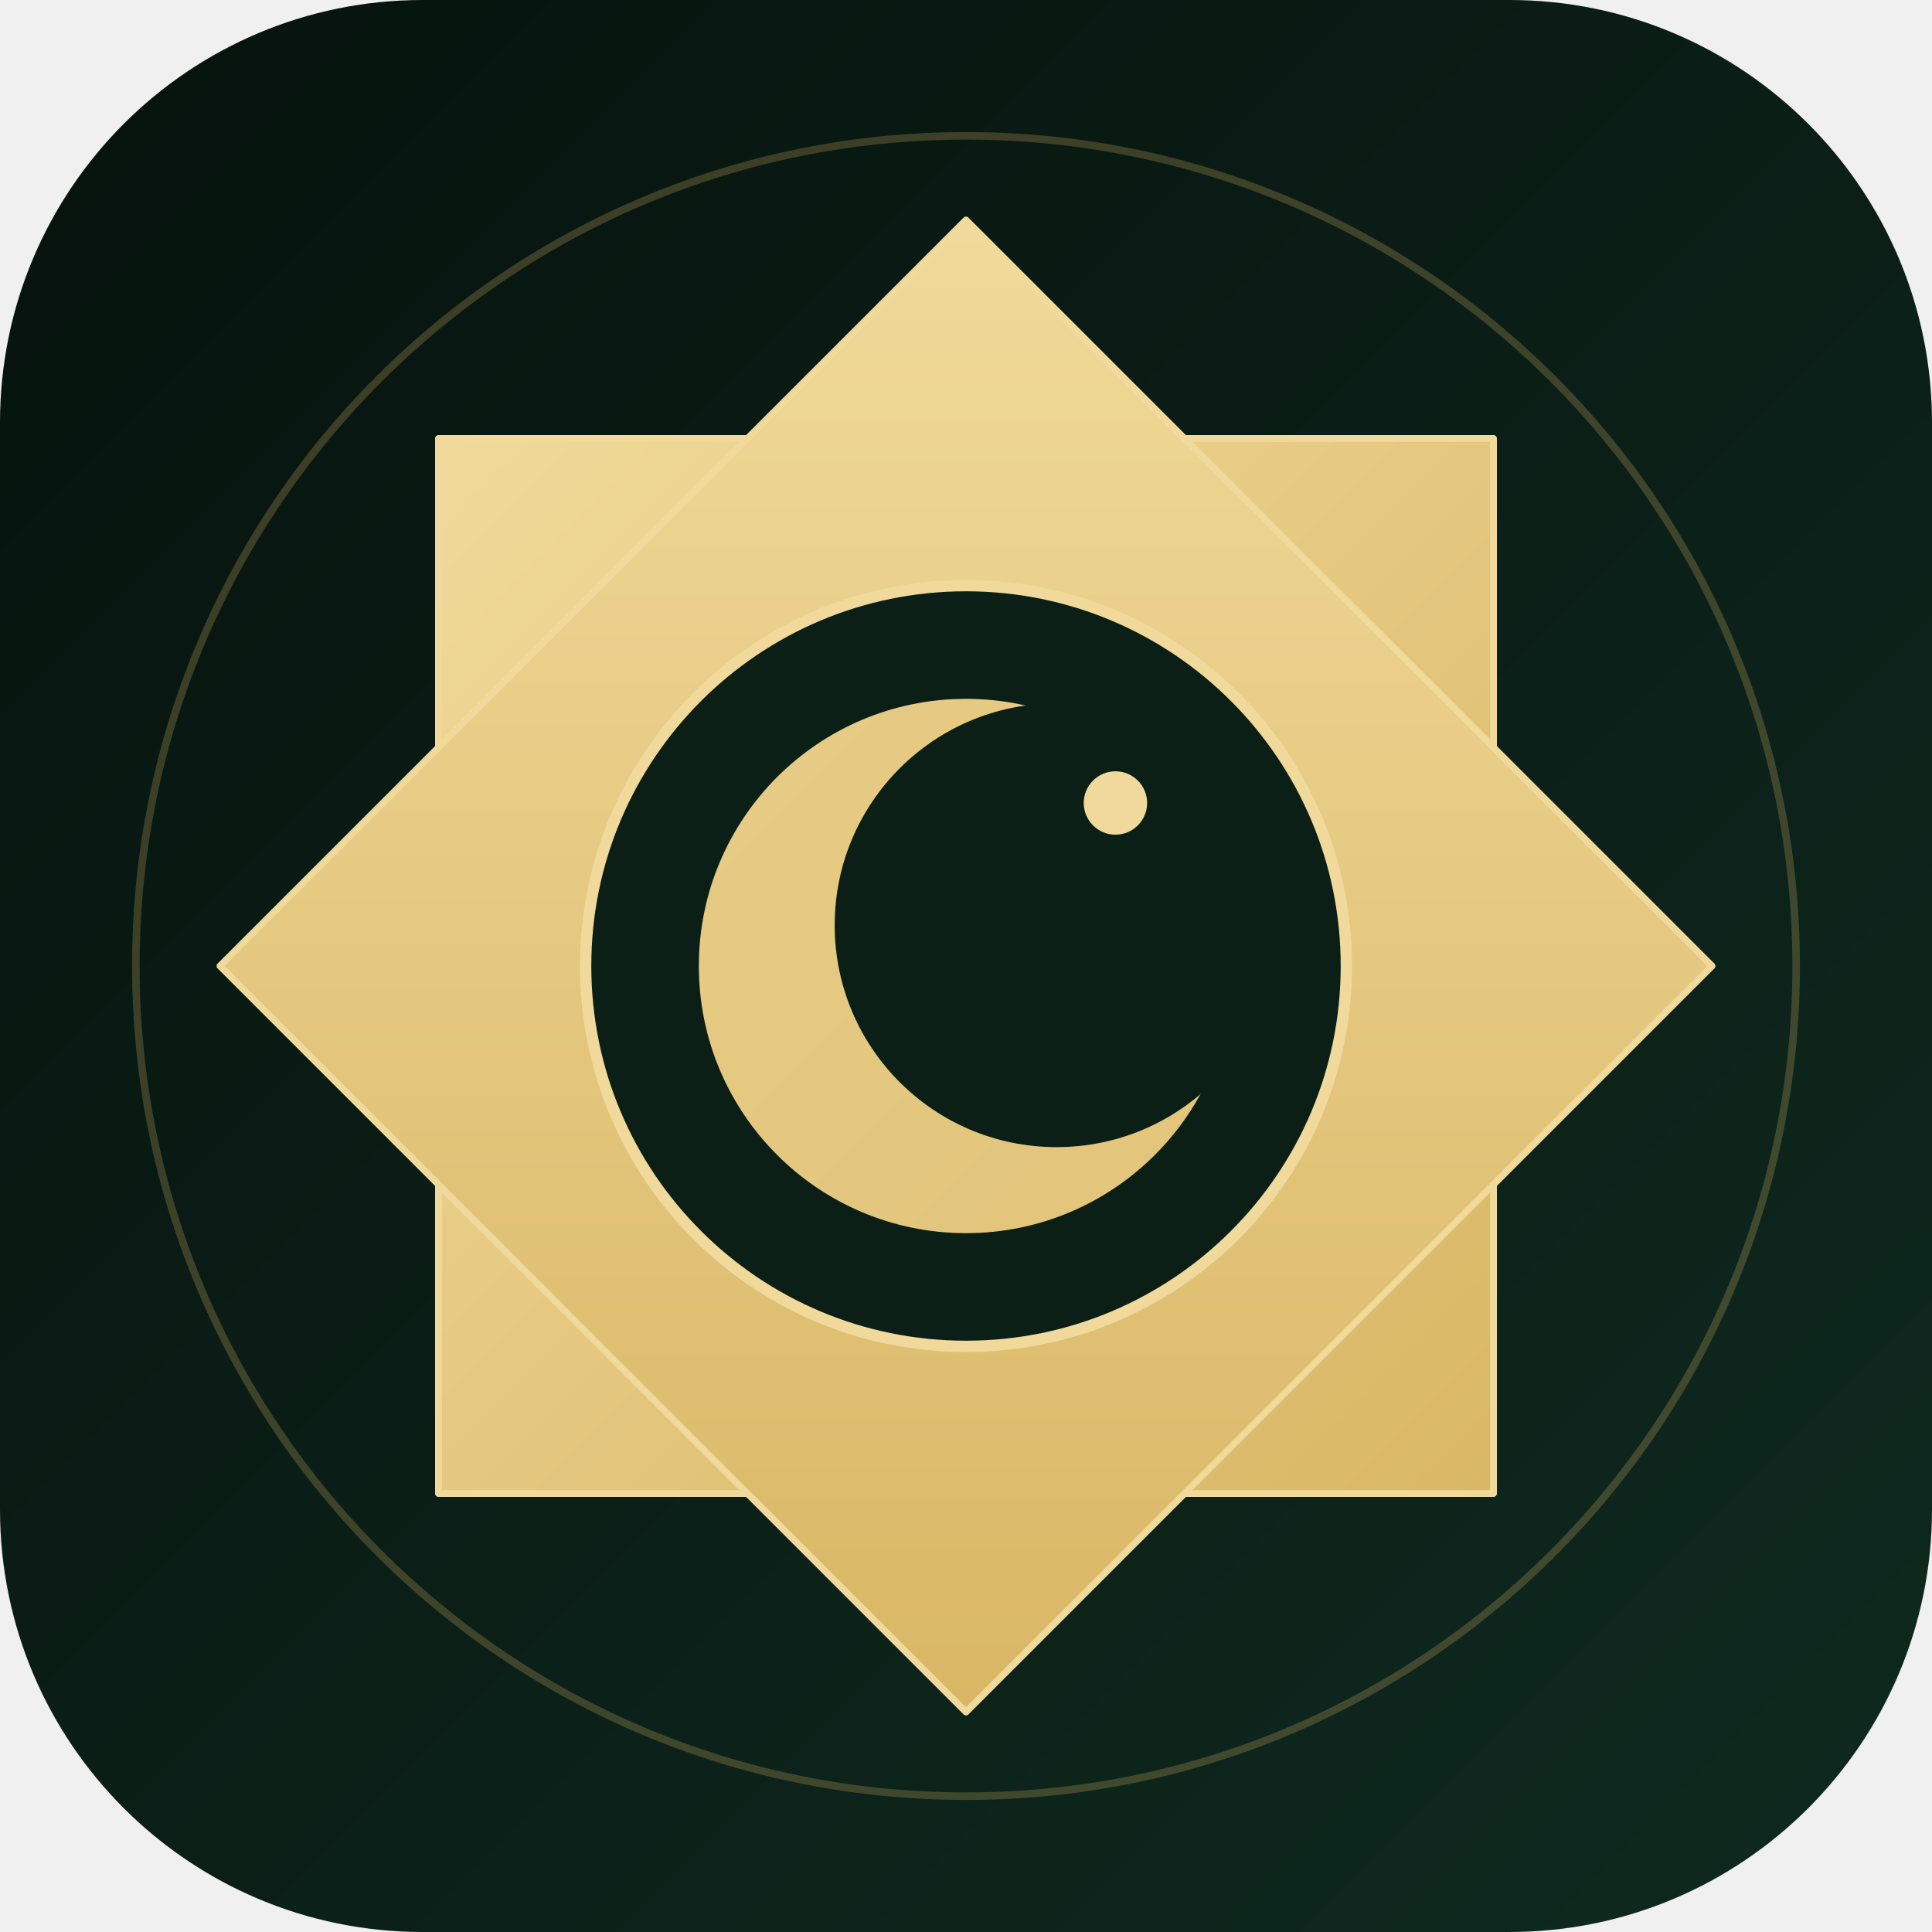
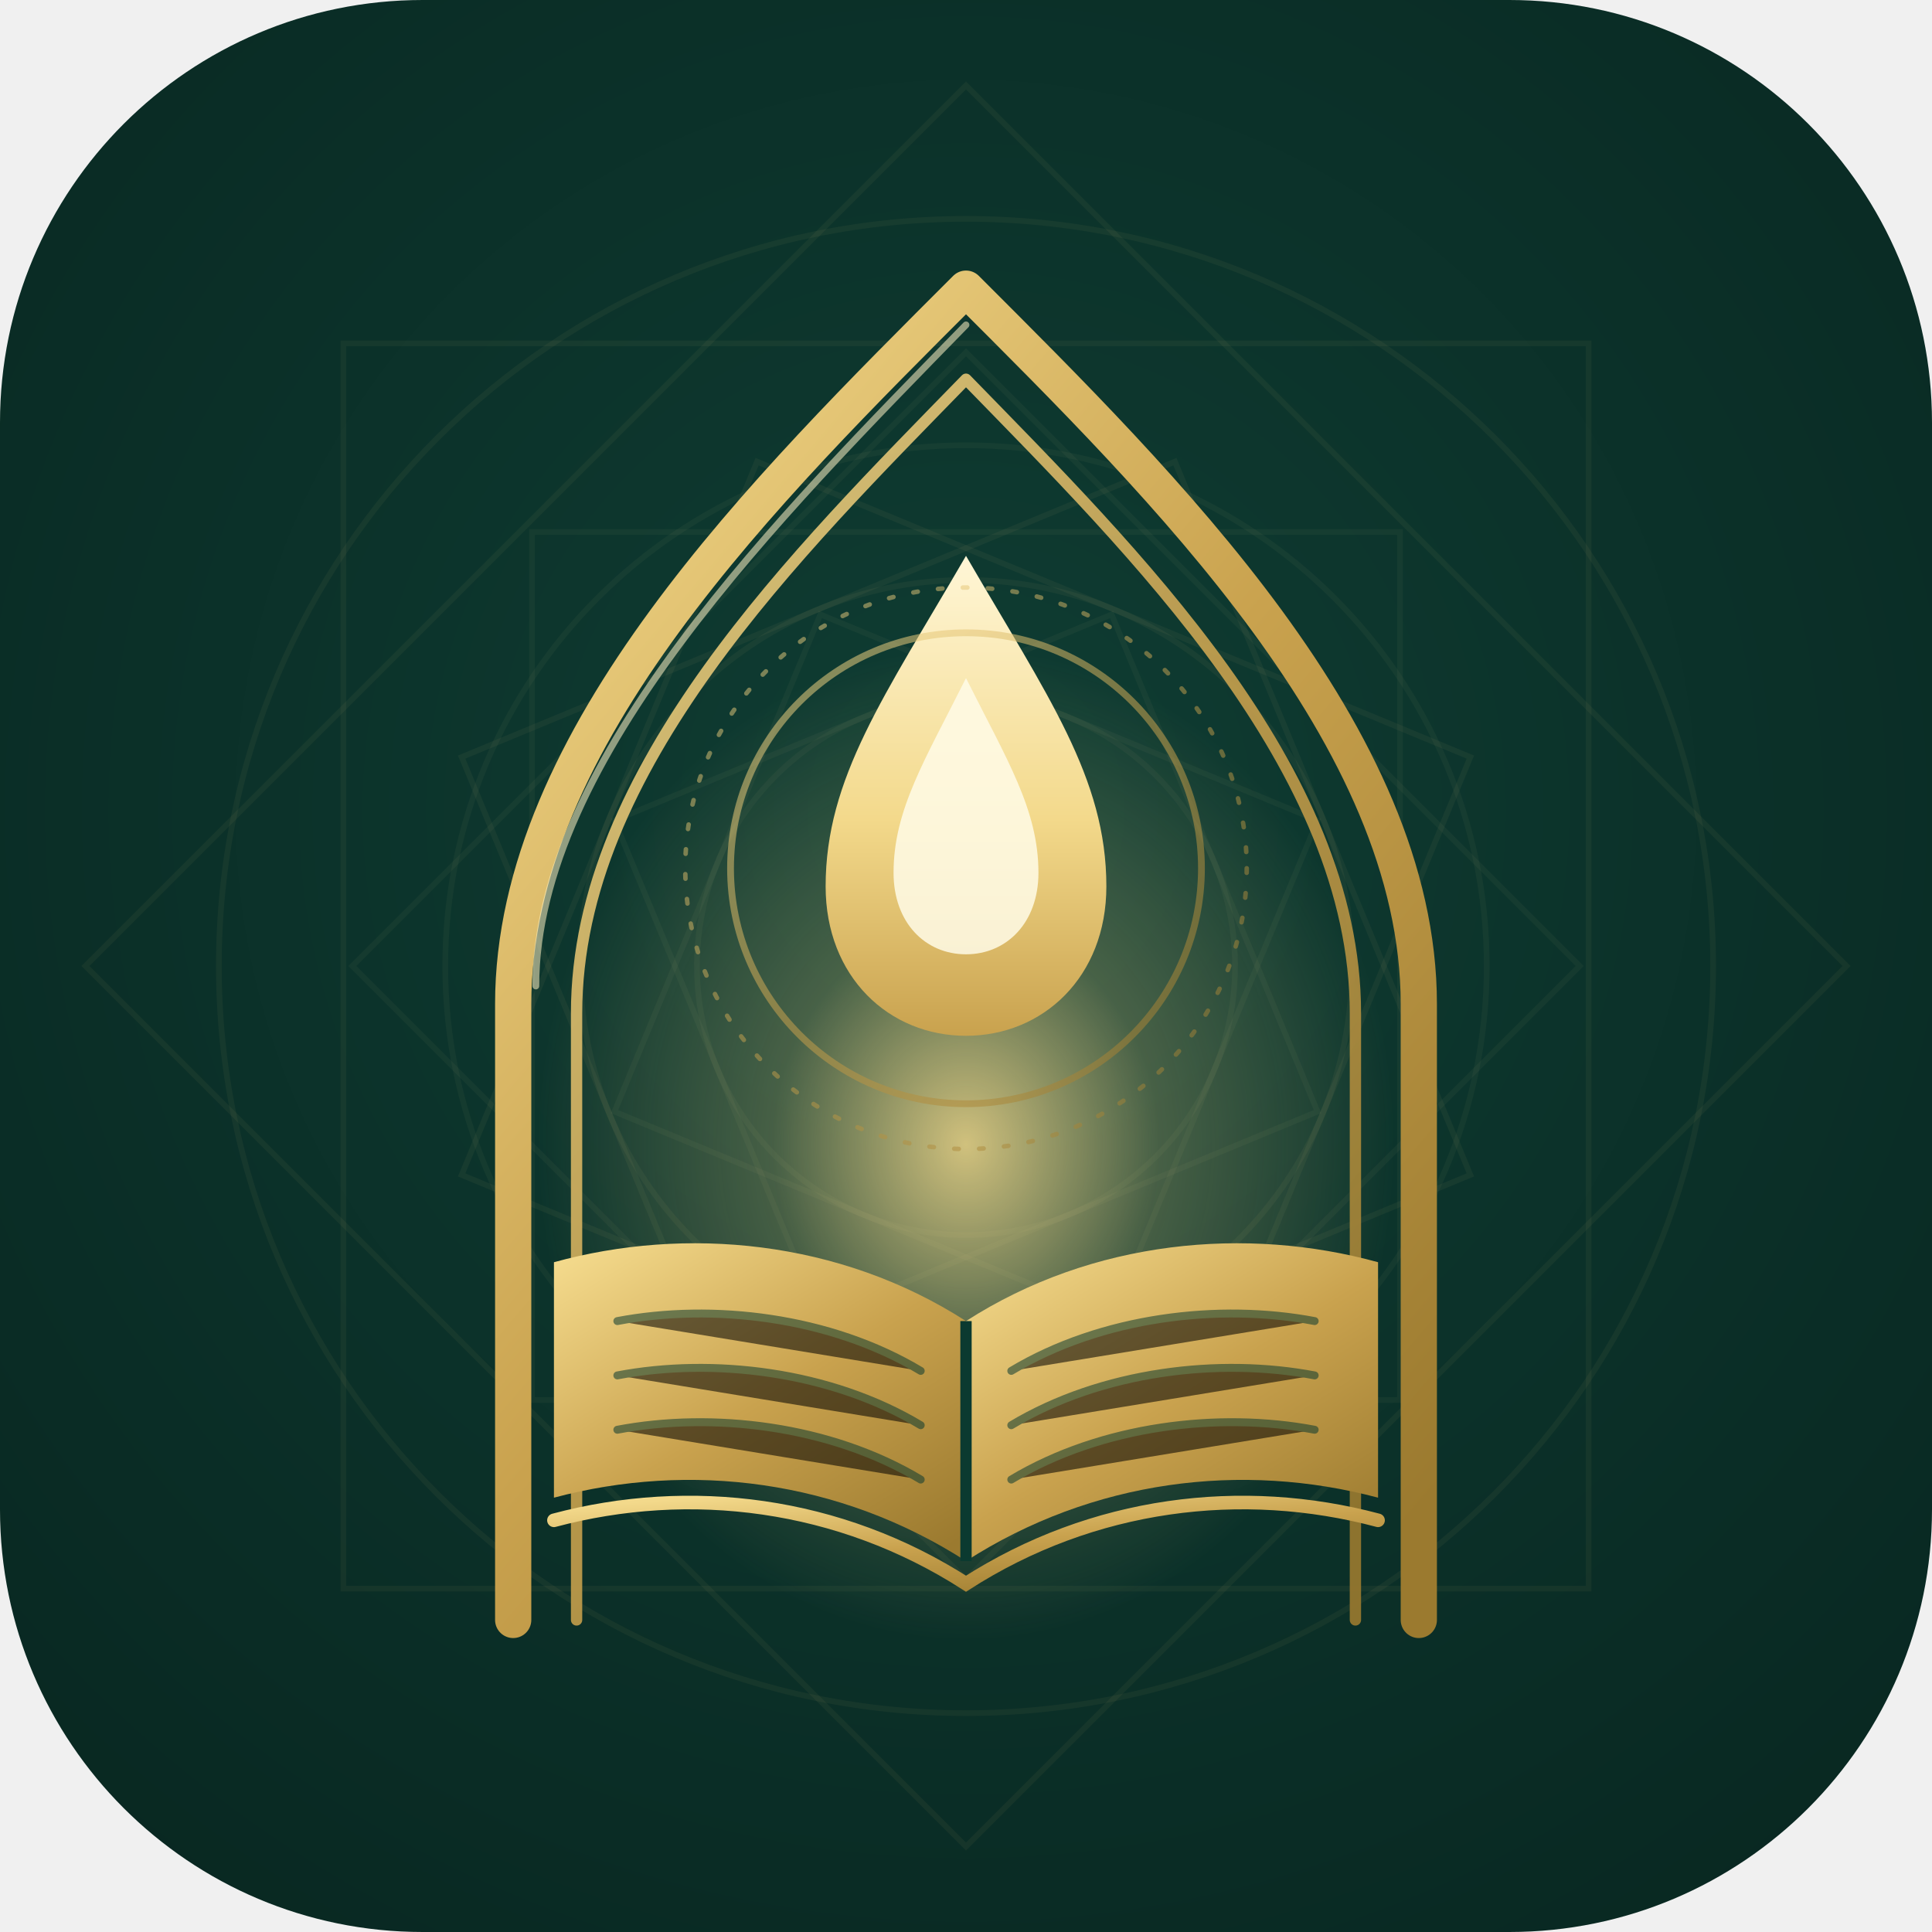
<svg xmlns="http://www.w3.org/2000/svg" width="1024" height="1024" viewBox="0 0 1024 1024">
  <defs>
-     <linearGradient id="gold" x1="0" y1="0" x2="1" y2="1">
-       <stop offset="0" stop-color="#f0d99a" />
-       <stop offset="1" stop-color="#d9b765" />
+     <radialGradient id="bg" cx=".5" cy=".42" r=".75">
+       <stop offset="0" stop-color="#0f3d33" />
+       <stop offset="1" stop-color="#082620" />
+     </radialGradient>
+     <linearGradient id="g" x1="0.1" y1="0" x2="0.9" y2="1">
+       <stop offset="0" stop-color="#f3d98b" />
+       <stop offset=".5" stop-color="#c9a24e" />
+       <stop offset="1" stop-color="#9b7a2f" />
    </linearGradient>
-     <linearGradient id="bg" x1="0" y1="0" x2="1" y2="1">
-       <stop offset="0" stop-color="#06120d" />
-       <stop offset="1" stop-color="#0f2a20" />
+     <linearGradient id="gl" x1="0" y1="0" x2="0" y2="1">
+       <stop offset="0" stop-color="#fff6d6" />
+       <stop offset=".55" stop-color="#f3d98b" />
+       <stop offset="1" stop-color="#c9a24e" />
    </linearGradient>
+     <radialGradient id="glow" cx=".5" cy=".5" r=".5">
+       <stop offset="0" stop-color="#f3d98b" stop-opacity=".85" />
+       <stop offset=".45" stop-color="#f3d98b" stop-opacity=".25" />
+       <stop offset="1" stop-color="#f3d98b" stop-opacity="0" />
+     </radialGradient>
  </defs>
  <rect width="1024" height="1024" rx="224" fill="url(#bg)" />
-   <circle cx="512" cy="512" r="440" fill="none" stroke="#d9b765" stroke-opacity="0.25" stroke-width="4" />
-   <g transform="translate(512 512) scale(1.2) translate(-512 -512)">
-     <g id="motif">
-       <g fill="url(#gold)" stroke="#f0d99a" stroke-width="3" stroke-linejoin="round">
-         <rect x="279" y="279" width="466" height="466" />
-         <rect x="279" y="279" width="466" height="466" transform="rotate(45 512 512)" />
+   <g fill="none" stroke="#f3d98b" stroke-opacity="0.05" stroke-width="3" transform="translate(512 512)">
+     <rect x="-330" y="-330" width="660" height="660" />
+     <rect x="-330" y="-330" width="660" height="660" transform="rotate(45)" />
+     <circle r="396" />
+     <circle r="204.6" />
+     <rect x="-204.6" y="-204.6" width="409.2" height="409.2" transform="rotate(22.5)" />
+     <rect x="-204.6" y="-204.6" width="409.2" height="409.2" transform="rotate(67.5)" />
+   </g>
+   <g fill="none" stroke="#f3d98b" stroke-opacity="0.045" stroke-width="3" transform="translate(512 512)">
+     <rect x="-230" y="-230" width="460" height="460" />
+     <rect x="-230" y="-230" width="460" height="460" transform="rotate(45)" />
+     <circle r="276" />
+     <circle r="142.6" />
+     <rect x="-142.6" y="-142.6" width="285.2" height="285.2" transform="rotate(22.5)" />
+     <rect x="-142.6" y="-142.6" width="285.2" height="285.2" transform="rotate(67.5)" />
+   </g>
+   <g transform="translate(512 507) scale(1.2) translate(-512 -507)">
+     <g id="emblem">
+       <ellipse cx="512" cy="590" rx="190" ry="220" fill="url(#glow)" />
+       <path d="M312 800V528C312 410 424 300 512 212C600 300 712 410 712 528V800" fill="none" stroke="url(#g)" stroke-width="16" stroke-linecap="round" stroke-linejoin="round" />
+       <path d="M340 800V532C340 424 438 328 512 252C586 328 684 424 684 532V800" fill="none" stroke="url(#g)" stroke-width="5" stroke-linecap="round" stroke-linejoin="round" opacity=".9" />
+       <path d="M322 520C322 420 430 312 512 228" fill="none" stroke="#fff3c4" stroke-width="3" stroke-linecap="round" opacity=".55" />
+       <path d="M512 330C548 392 574 428 574 476C574 516 546 542 512 542C478 542 450 516 450 476C450 428 476 392 512 330Z" fill="url(#gl)" />
+       <path d="M512 384C530 420 544 442 544 470C544 492 530 506 512 506C494 506 480 492 480 470C480 442 494 420 512 384Z" fill="#fffbe8" opacity=".85" />
+       <circle cx="512" cy="468" r="104" fill="none" stroke="url(#g)" stroke-width="3" opacity=".55" />
+       <circle cx="512" cy="468" r="124" fill="none" stroke="url(#g)" stroke-width="2" stroke-dasharray="2 9" stroke-linecap="round" opacity=".5" />
+       <path d="M512 668C456 632 388 626 330 642V746C390 730 456 738 512 774Z" fill="url(#g)" />
+       <path d="M512 668C568 632 636 626 694 642V746C634 730 568 738 512 774Z" fill="url(#g)" />
+       <path d="M512 668V774" stroke="#0b3a30" stroke-width="5" />
+       <g stroke="#0b3a30" stroke-width="3.5" stroke-linecap="round" opacity=".55">
+         <path d="M358 668C400 660 452 666 492 690M358 692C400 684 452 690 492 714M358 716C400 708 452 714 492 738" />
+         <path d="M666 668C624 660 572 666 532 690M666 692C624 684 572 690 532 714M666 716C624 708 572 714 532 738" />
      </g>
-       <circle cx="512" cy="512" r="168" fill="#0b1f17" stroke="#f0d99a" stroke-width="5" />
-       <mask id="cm">
-         <rect width="1024" height="1024" fill="#000" />
-         <circle cx="512" cy="512" r="118" fill="#fff" />
-         <circle cx="552" cy="494" r="98" fill="#000" />
-       </mask>
-       <rect width="1024" height="1024" fill="url(#gold)" mask="url(#cm)" />
-       <circle cx="578" cy="440" r="14" fill="#f0d99a" />
+       <path d="M330 756C390 740 456 748 512 784C568 748 634 740 694 756" fill="none" stroke="url(#g)" stroke-width="6" stroke-linecap="round" />
    </g>
  </g>
</svg>
